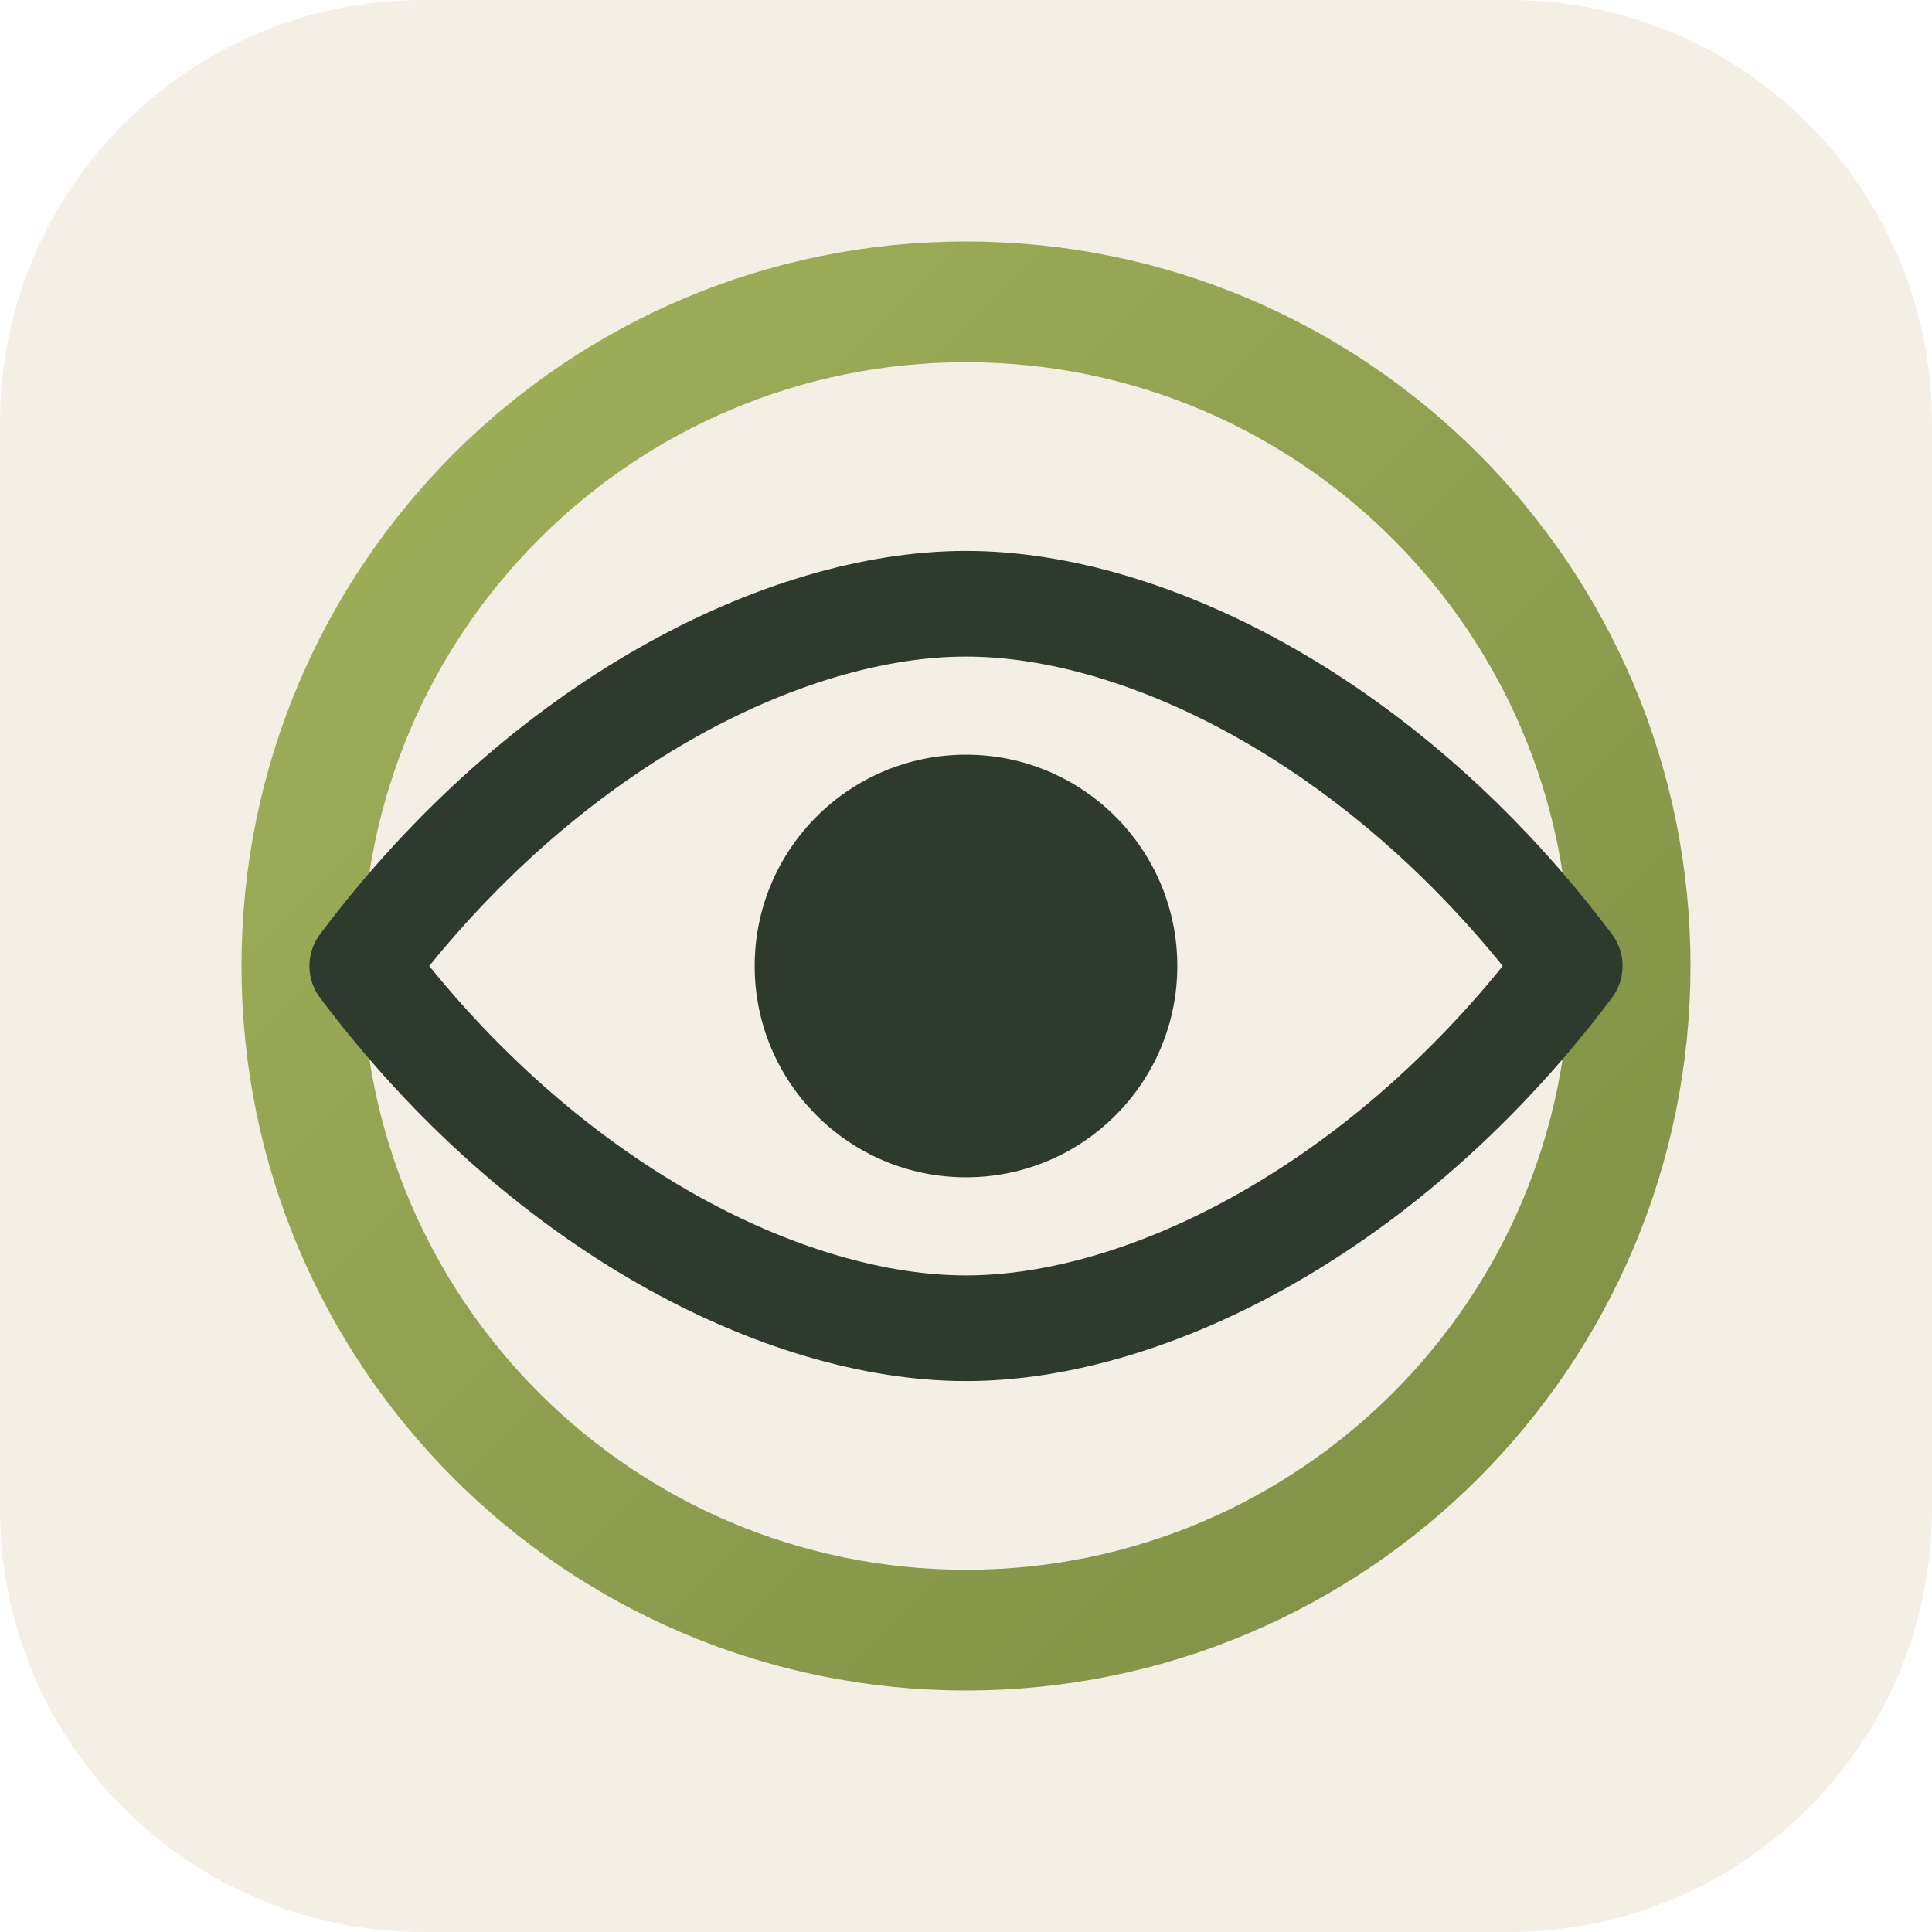
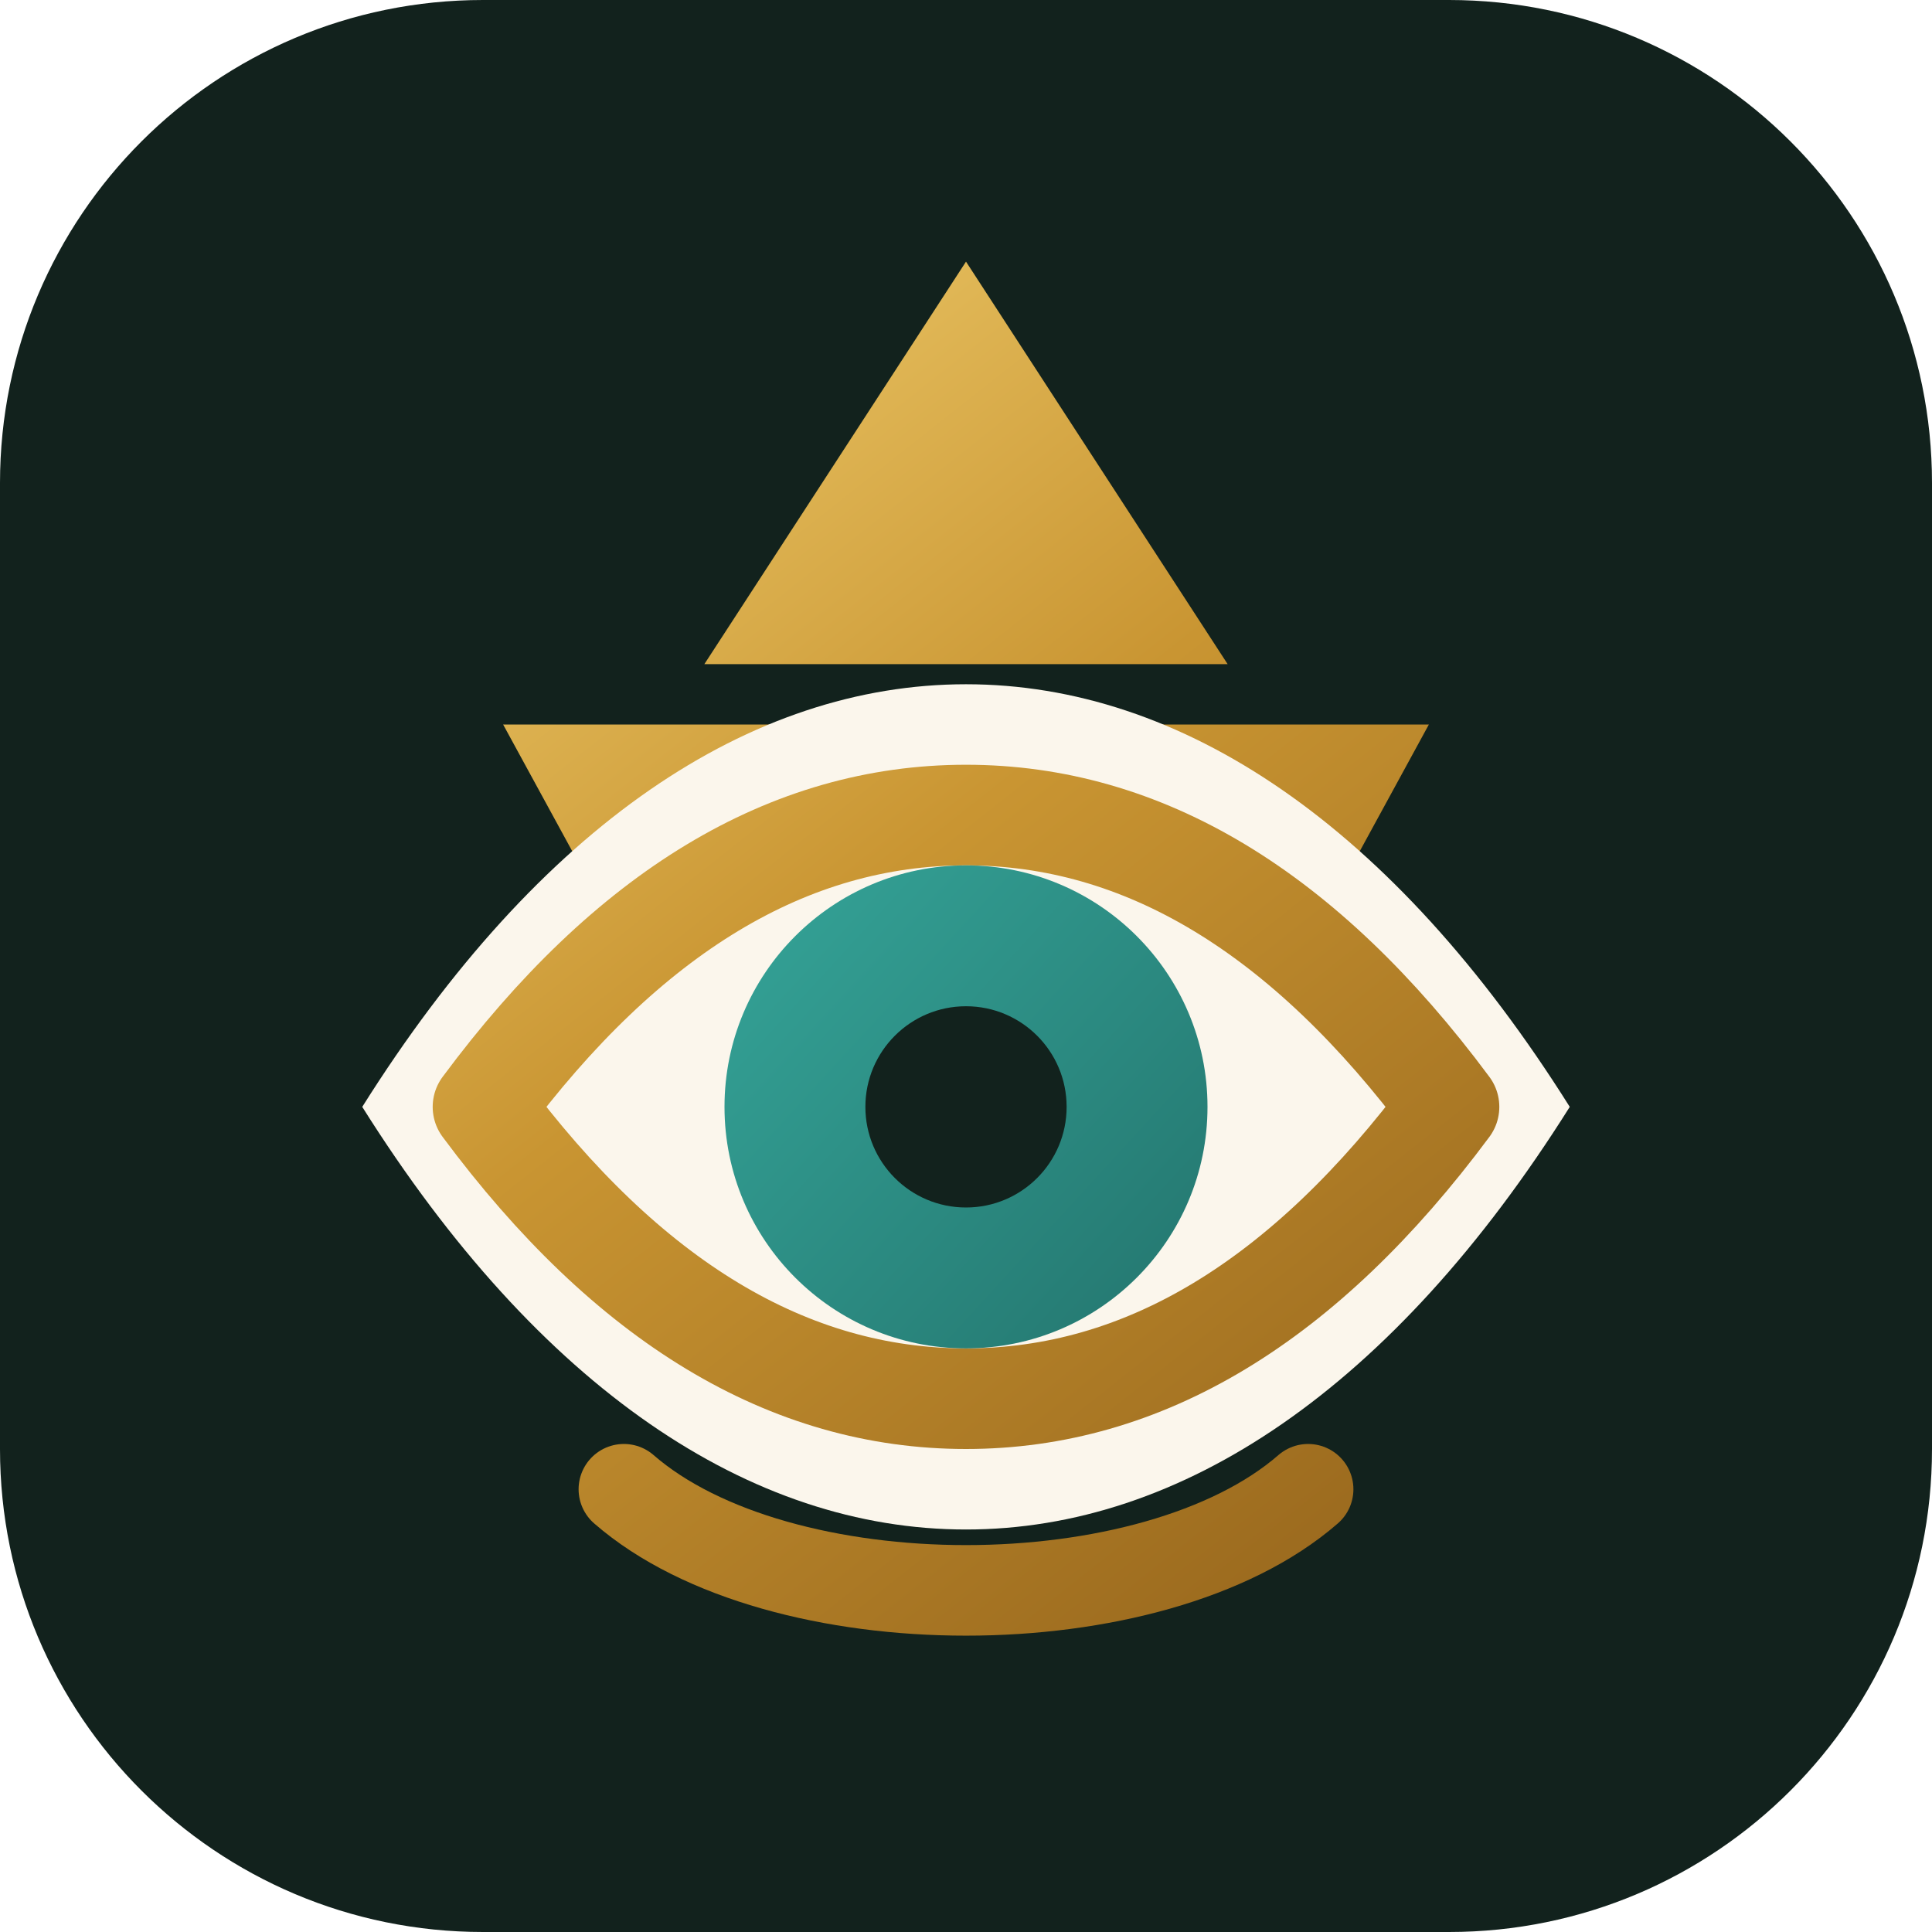
- <svg xmlns="http://www.w3.org/2000/svg" viewBox="0 0 64 64" role="img" aria-label="Osirix">
+ <svg xmlns="http://www.w3.org/2000/svg" viewBox="0 0 96 96" role="img" aria-label="Osirix">
  <defs>
-     <linearGradient id="g" x1="0" x2="1" y1="0" y2="1">
-       <stop offset="0" stop-color="#a1b05a" />
-       <stop offset="1" stop-color="#7f8f45" />
+     <linearGradient id="g" x1="18" y1="10" x2="78" y2="86" gradientUnits="userSpaceOnUse">
+       <stop offset="0" stop-color="#f7d879" />
+       <stop offset="0.44" stop-color="#c99532" />
+       <stop offset="1" stop-color="#8b5b17" />
+     </linearGradient>
+     <linearGradient id="t" x1="24" y1="28" x2="72" y2="72" gradientUnits="userSpaceOnUse">
+       <stop offset="0" stop-color="#3fc0b1" />
+       <stop offset="1" stop-color="#1d635e" />
    </linearGradient>
  </defs>
-   <rect width="64" height="64" rx="14" fill="#f4efe4" />
-   <circle cx="32" cy="32" r="22" fill="none" stroke="url(#g)" stroke-width="4" />
-   <circle cx="32" cy="32" r="7" fill="#2f3a2f" />
-   <path d="M12 32c6-8 14-12 20-12s14 4 20 12c-6 8-14 12-20 12S18 40 12 32Z" fill="none" stroke="#2f3a2f" stroke-width="3.5" stroke-linecap="round" stroke-linejoin="round" />
+   <rect width="96" height="96" rx="24" fill="#12221d" />
+   <path d="M48 13 61 33H35L48 13Z" fill="url(#g)" />
+   <path d="M25 36h46l-6 11H31l-6-11Z" fill="url(#g)" />
+   <path d="M18 55c8.8-14 19.3-21 30-21s21.2 7 30 21c-8.8 14-19.3 21-30 21S26.8 69 18 55Z" fill="#fbf6ec" />
+   <path d="M24 55c7.2-9.7 15.2-14.5 24-14.5S64.8 45.3 72 55c-7.2 9.7-15.2 14.5-24 14.5S31.2 64.7 24 55Z" fill="none" stroke="url(#g)" stroke-width="5" stroke-linecap="round" stroke-linejoin="round" />
+   <circle cx="48" cy="55" r="12" fill="url(#t)" />
+   <circle cx="48" cy="55" r="5" fill="#12221d" />
+   <path d="M31 74c7.7 6.7 26.3 6.7 34 0" fill="none" stroke="url(#g)" stroke-width="4.5" stroke-linecap="round" />
</svg>
